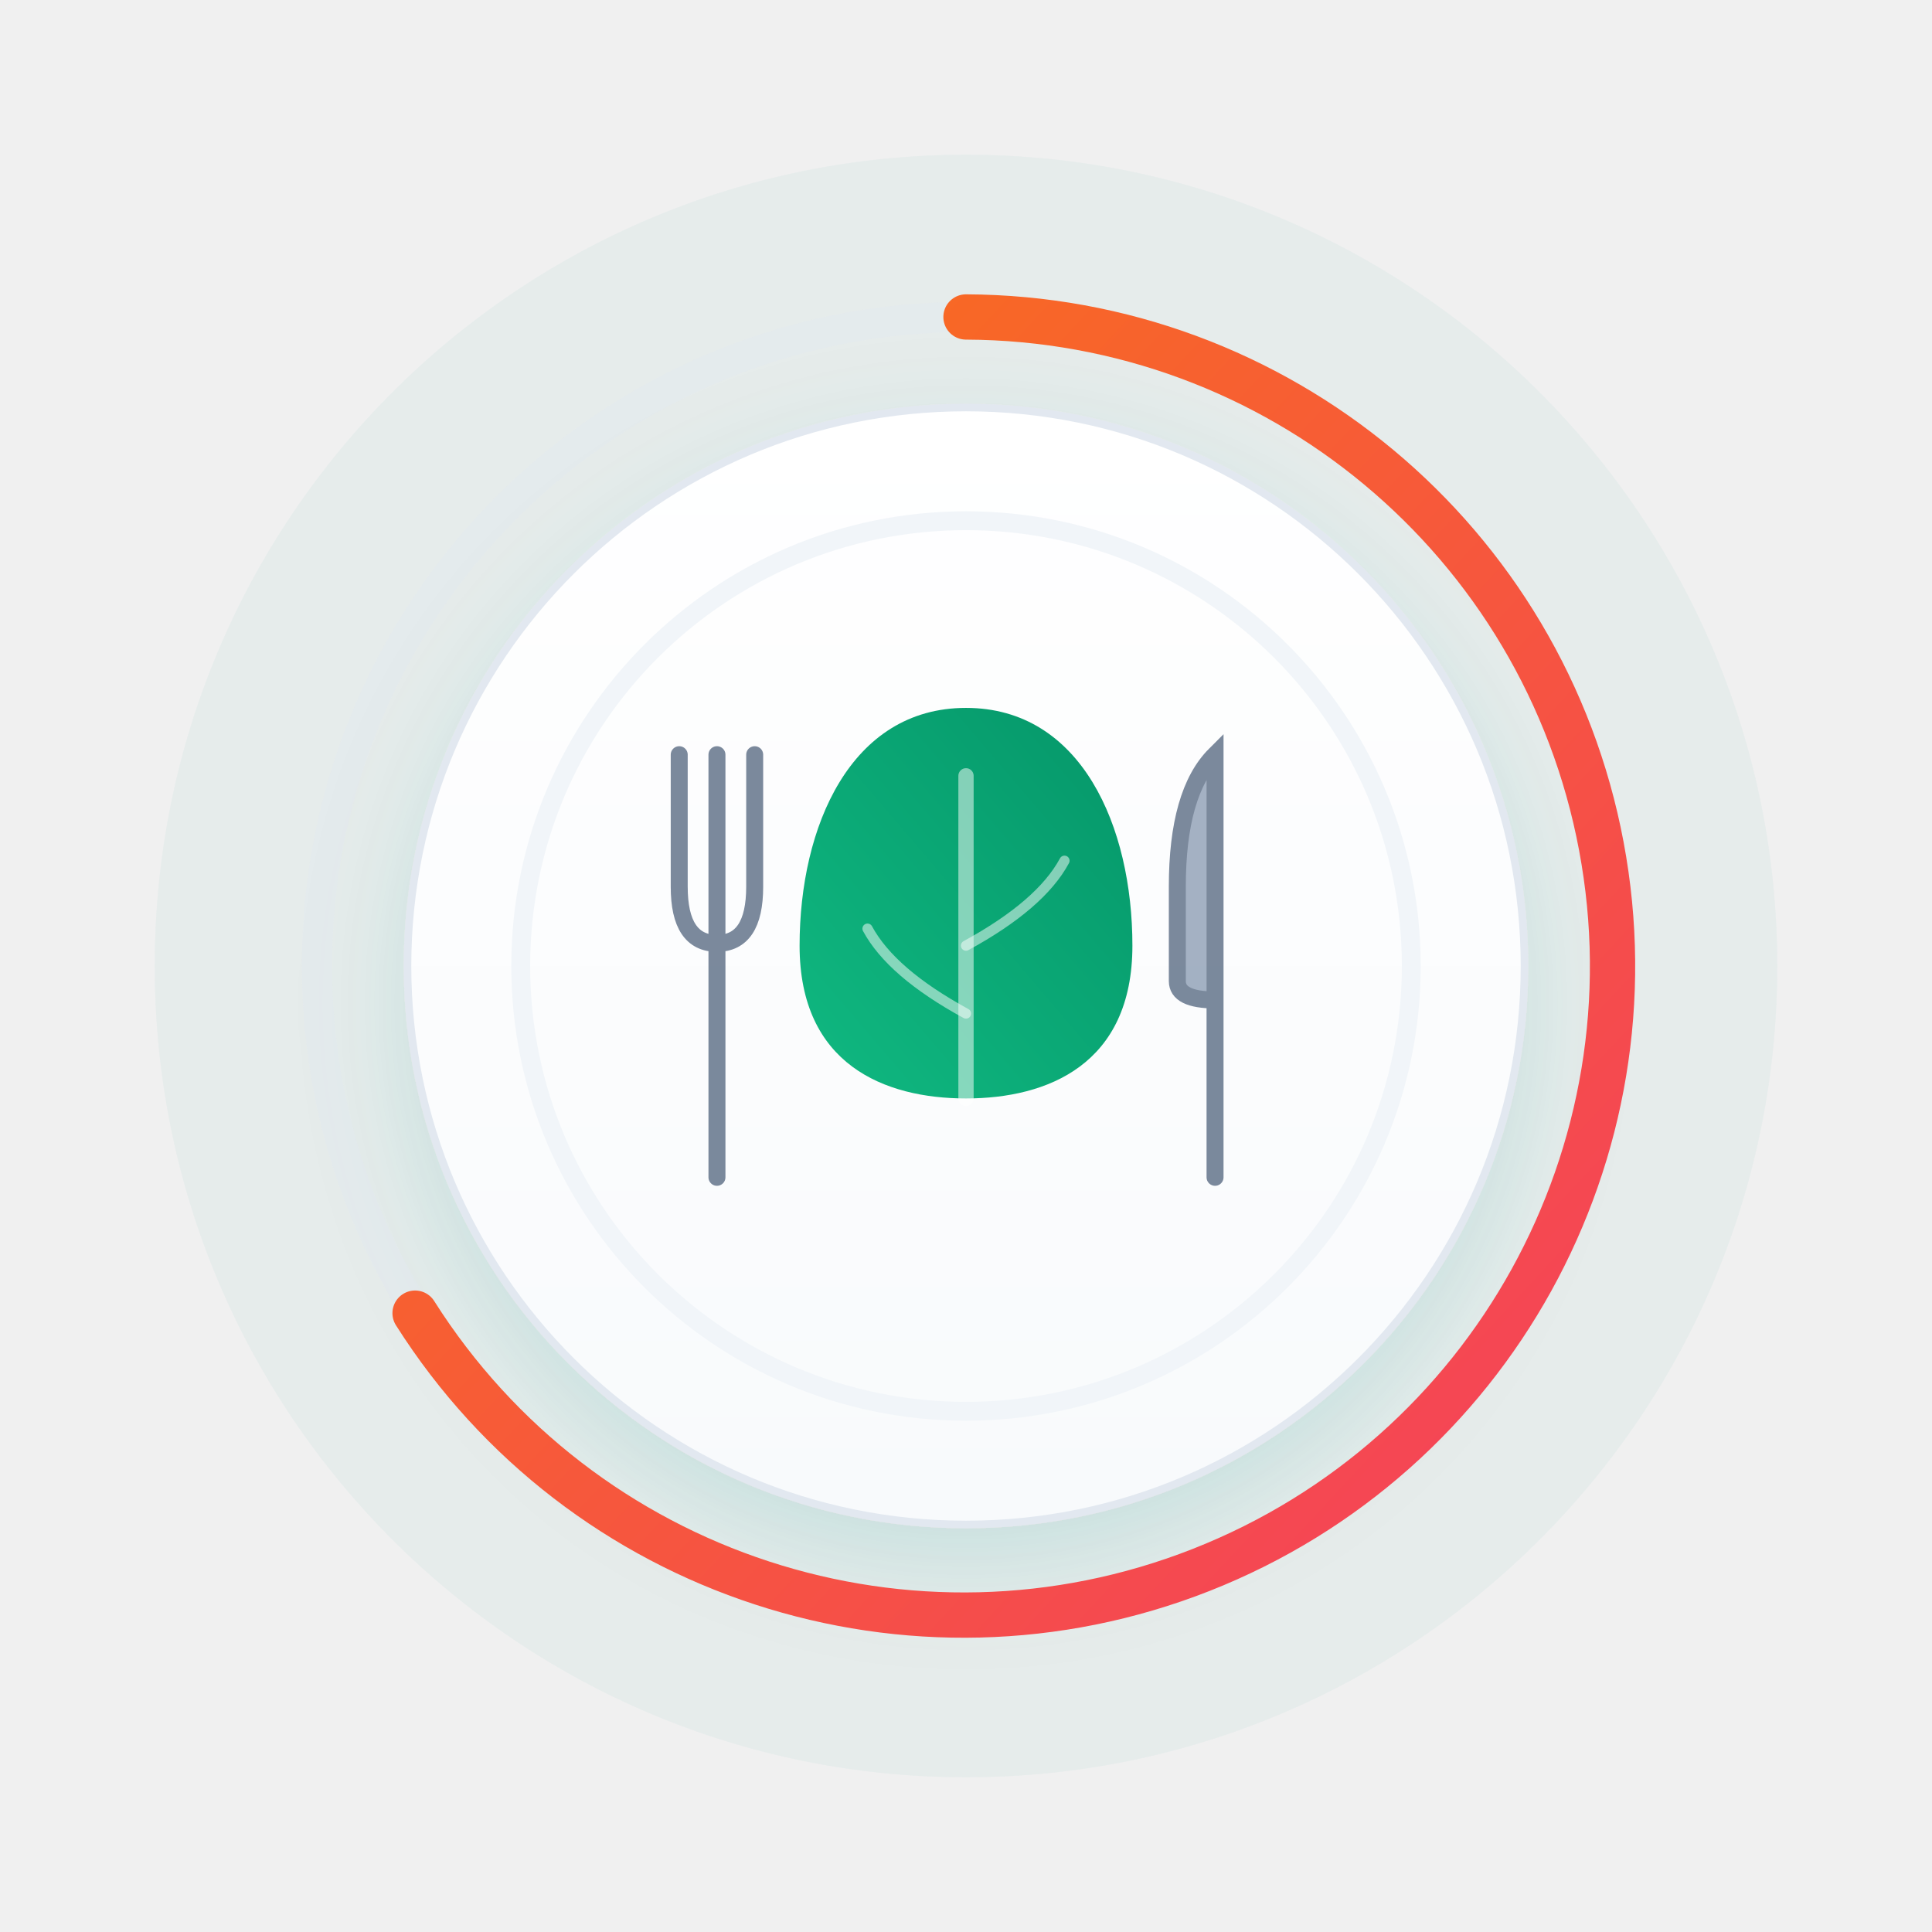
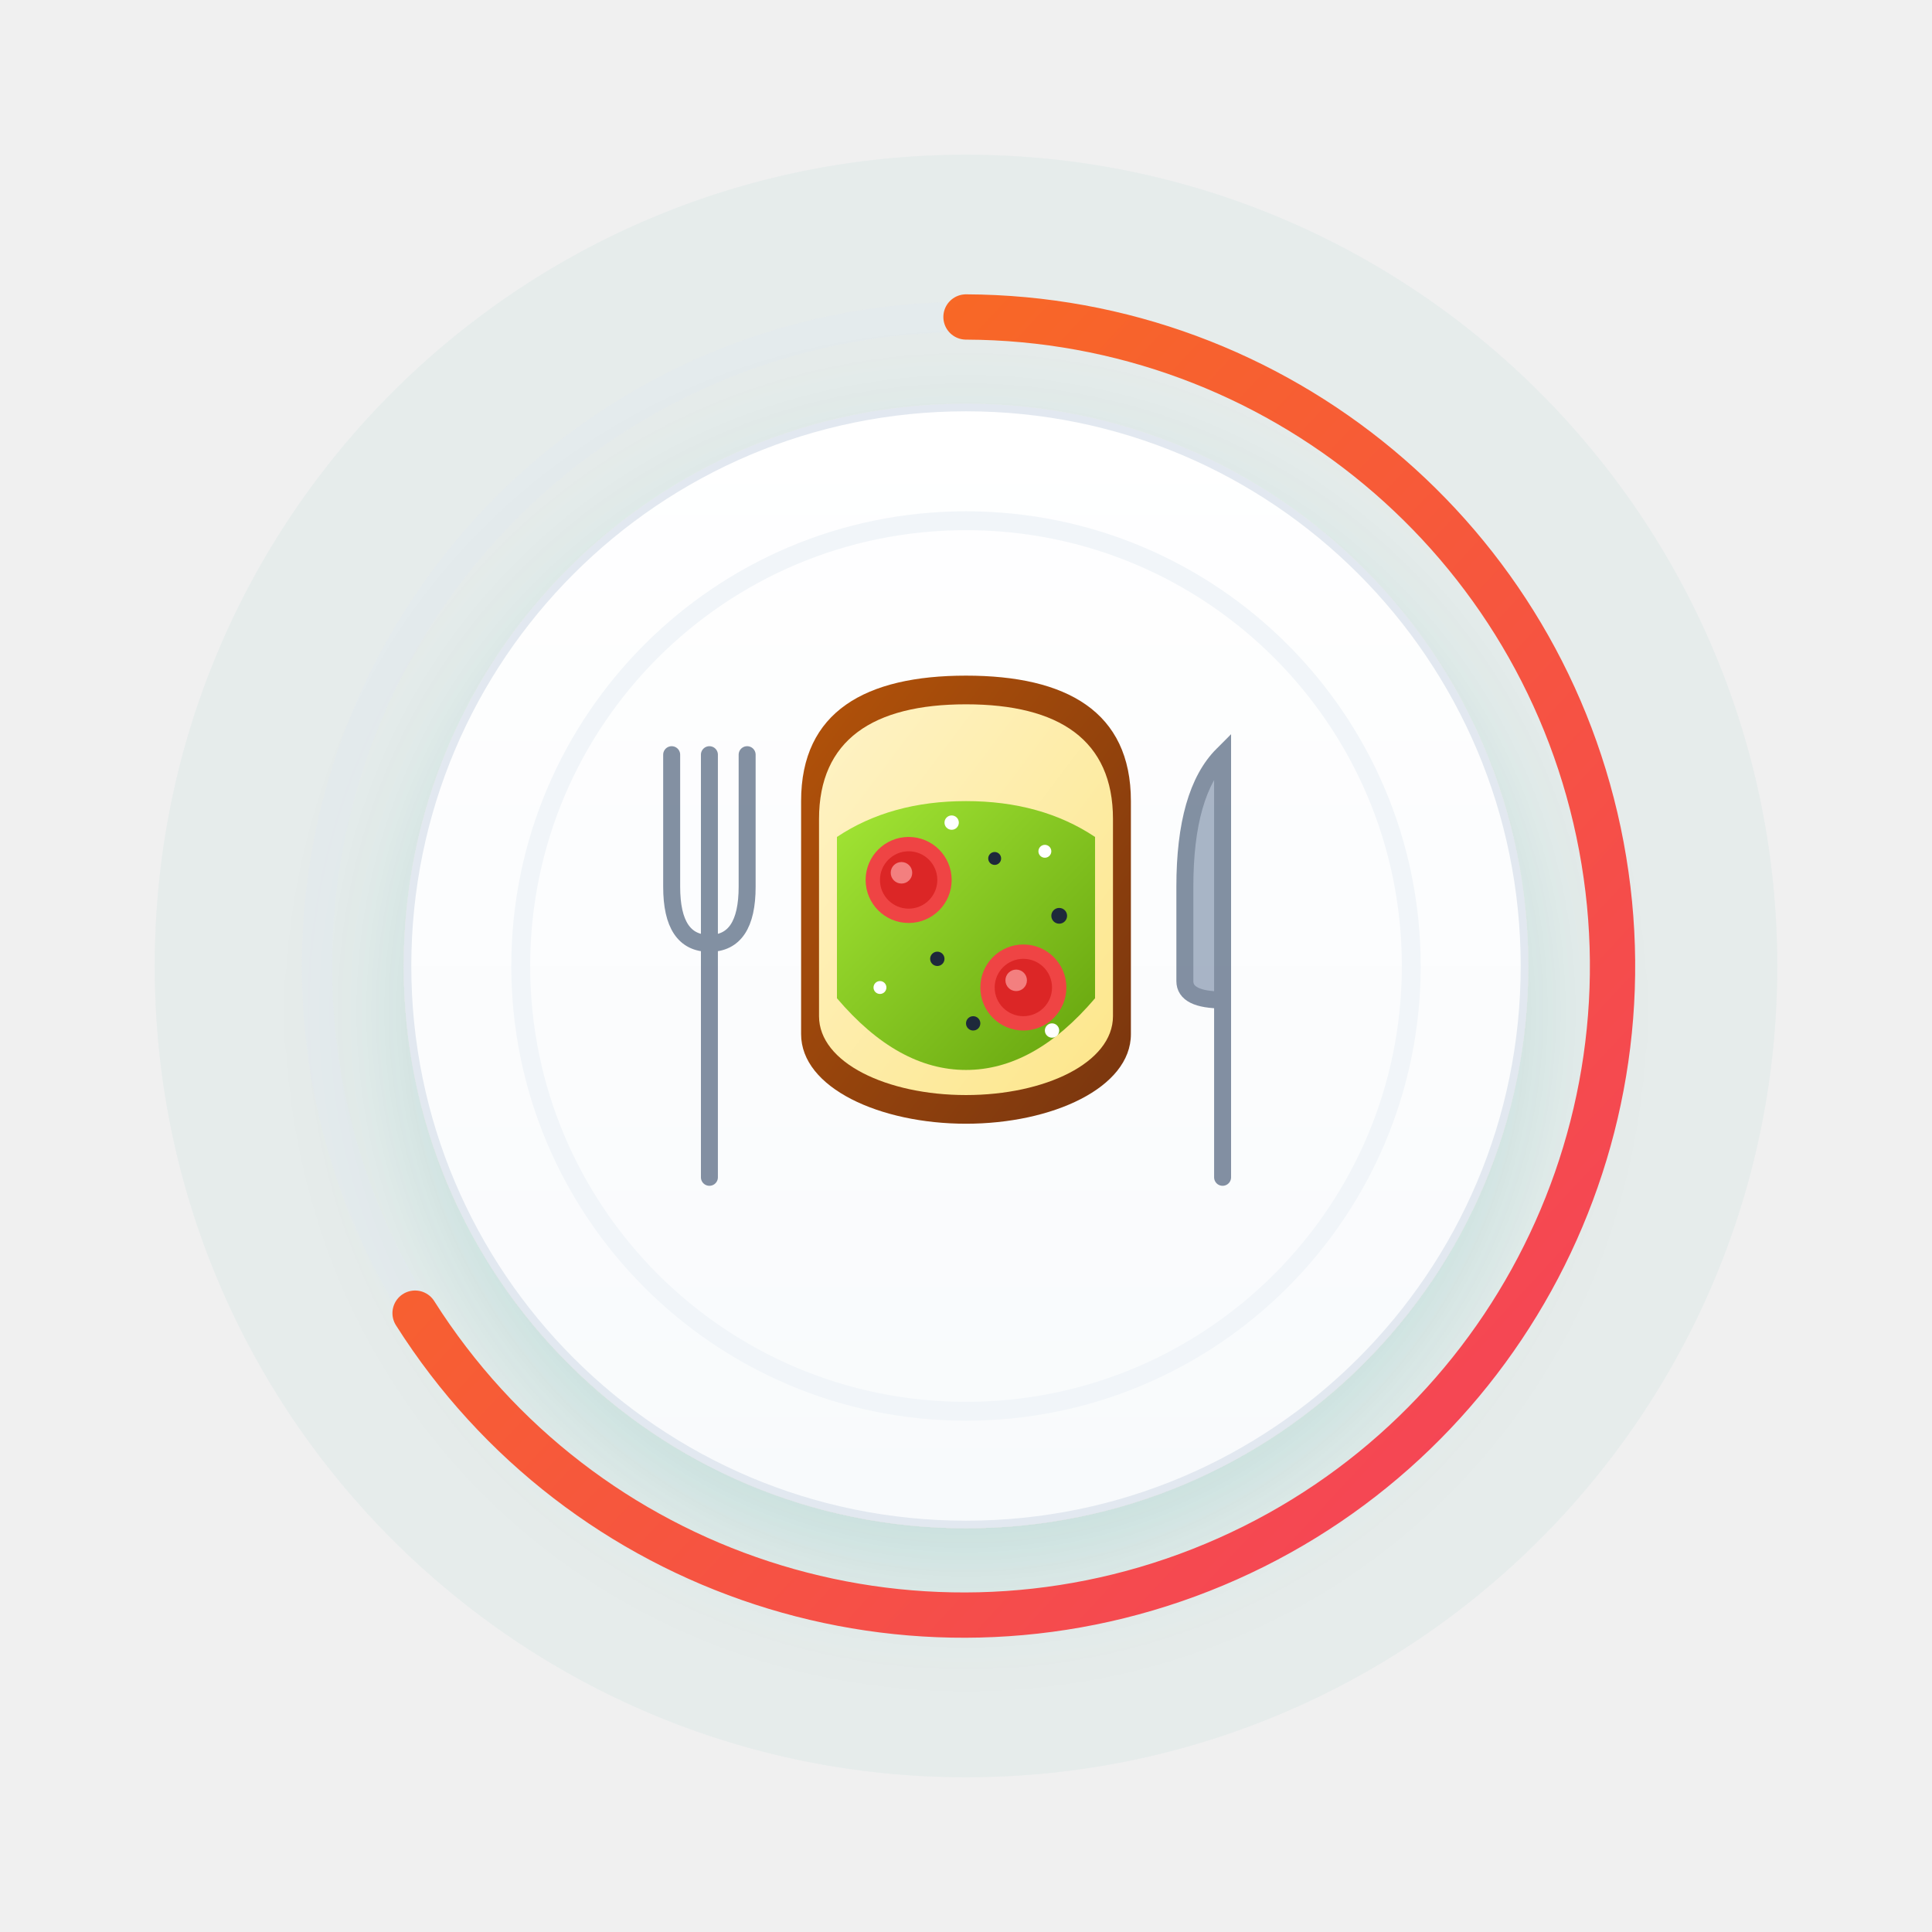
<svg xmlns="http://www.w3.org/2000/svg" viewBox="0 0 512 512" width="100%" height="100%">
  <defs>
-     <linearGradient id="leafGrad" x1="0%" y1="100%" x2="100%" y2="0%">
-       <stop offset="0%" stop-color="#10b981" />
-       <stop offset="100%" stop-color="#059669" />
-     </linearGradient>
    <linearGradient id="ringGrad" x1="0%" y1="0%" x2="100%" y2="100%">
      <stop offset="0%" stop-color="#f97316" />
      <stop offset="100%" stop-color="#f43f5e" />
    </linearGradient>
    <linearGradient id="plateGrad" x1="0%" y1="0%" x2="0%" y2="100%">
      <stop offset="0%" stop-color="#ffffff" />
      <stop offset="100%" stop-color="#f8fafc" />
    </linearGradient>
+     <linearGradient id="crustGrad" x1="0%" y1="0%" x2="100%" y2="100%">
+       <stop offset="0%" stop-color="#b45309" />
+       <stop offset="100%" stop-color="#78350f" />
+     </linearGradient>
+     <linearGradient id="crumbGrad" x1="0%" y1="0%" x2="100%" y2="100%">
+       <stop offset="0%" stop-color="#fef3c7" />
+       <stop offset="100%" stop-color="#fde68a" />
+     </linearGradient>
+     <linearGradient id="avoGrad" x1="0%" y1="0%" x2="100%" y2="100%">
+       <stop offset="0%" stop-color="#a3e635" />
+       <stop offset="100%" stop-color="#65a30d" />
+     </linearGradient>
    <filter id="softShadow" x="-15%" y="-15%" width="130%" height="130%">
-       <feDropShadow dx="0" dy="10" stdDeviation="14" flood-color="#0d9488" flood-opacity="0.14" />
+       <feDropShadow dx="0" dy="12" stdDeviation="16" flood-color="#0d9488" flood-opacity="0.15" />
    </filter>
  </defs>
  <circle cx="256" cy="256" r="215" fill="#0d9488" opacity="0.05" />
  <circle cx="256" cy="256" r="148" fill="url(#plateGrad)" filter="url(#softShadow)" stroke="#e2e8f0" stroke-width="2" />
  <circle cx="256" cy="256" r="118" fill="none" stroke="#f1f5f9" stroke-width="5" />
  <circle cx="256" cy="256" r="172" fill="none" stroke="#e2e8f0" stroke-width="8" opacity="0.4" />
  <path d="M 256,84 A 172,172 0 1,1 110,348" fill="none" stroke="url(#ringGrad)" stroke-width="12" stroke-linecap="round" />
-   <g stroke="#64748b" stroke-width="4.5" stroke-linecap="round" fill="none" opacity="0.85">
-     <path d="M 190,200 v 50 M 180,200 v 35 M 200,200 v 35 M 180,235 q 0,15 10,15 q 10,0 10,-15 M 190,250 v 62" />
+   <g stroke="#64748b" stroke-width="4.5" stroke-linecap="round" fill="none" opacity="0.8">
+     <path d="M 188,200 v 50 M 178,200 v 35 M 198,200 v 35 M 178,235 q 0,15 10,15 q 10,0 10,-15 M 188,250 v 62" />
  </g>
-   <g stroke="#64748b" stroke-width="4.5" stroke-linecap="round" fill="none" opacity="0.85">
-     <path d="M 322,200 v 112 M 322,200 q -10,10 -10,35 v 25 q 0,5 10,5 Z" fill="#94a3b8" />
+   <g stroke="#64748b" stroke-width="4.5" stroke-linecap="round" fill="none" opacity="0.8">
+     <path d="M 324,200 v 112 M 324,200 q -10,10 -10,35 v 25 q 0,5 10,5 Z" fill="#94a3b8" />
  </g>
-   <g transform="translate(256, 256) scale(0.9) translate(-256, -256)">
-     <path d="M 256,180 C 290,180 305,215 305,250 C 305,285 280,295 256,295 C 232,295 207,285 207,250 C 207,215 222,180 256,180 Z" fill="url(#leafGrad)" />
-     <path d="M 256,295 C 256,245 256,220 256,200" fill="none" stroke="#ffffff" stroke-width="4.5" stroke-linecap="round" opacity="0.5" />
-     <path d="M 256,250 Q 278,238 285,225" fill="none" stroke="#ffffff" stroke-width="3" stroke-linecap="round" opacity="0.5" />
-     <path d="M 256,270 Q 234,258 227,245" fill="none" stroke="#ffffff" stroke-width="3" stroke-linecap="round" opacity="0.5" />
+   <g transform="translate(256, 256) scale(0.95) translate(-256, -256)">
+     <path d="M 210,210 C 210,185 228,175 256,175 C 284,175 302,185 302,210 V 275 C 302,290 280,300 256,300 C 232,300 210,290 210,275 Z" fill="url(#crustGrad)" />
+     <path d="M 215,215 C 215,193 230,183 256,183 C 282,183 297,193 297,215 V 270 C 297,283 278,292 256,292 C 234,292 215,283 215,270 Z" fill="url(#crumbGrad)" />
+     <path d="M 220,220 Q 235,210 256,210 T 292,220 V 265 Q 275,285 256,285 T 220,265 Z" fill="url(#avoGrad)" />
+     <circle cx="240" cy="232" r="12" fill="#ef4444" />
+     <circle cx="240" cy="232" r="8" fill="#dc2626" />
+     <circle cx="238" cy="230" r="3" fill="#fca5a5" opacity="0.7" />
+     <circle cx="272" cy="262" r="12" fill="#ef4444" />
+     <circle cx="272" cy="262" r="8" fill="#dc2626" />
+     <circle cx="270" cy="260" r="3" fill="#fca5a5" opacity="0.7" />
+     <circle cx="248" cy="254" r="2" fill="#1e293b" />
+     <circle cx="264" cy="226" r="1.8" fill="#1e293b" />
+     <circle cx="258" cy="272" r="2" fill="#1e293b" />
+     <circle cx="282" cy="242" r="2.2" fill="#1e293b" />
+     <circle cx="232" cy="262" r="1.8" fill="#ffffff" />
+     <circle cx="252" cy="216" r="2" fill="#ffffff" />
+     <circle cx="278" cy="224" r="1.8" fill="#ffffff" />
+     <circle cx="280" cy="274" r="2" fill="#ffffff" />
  </g>
</svg>
